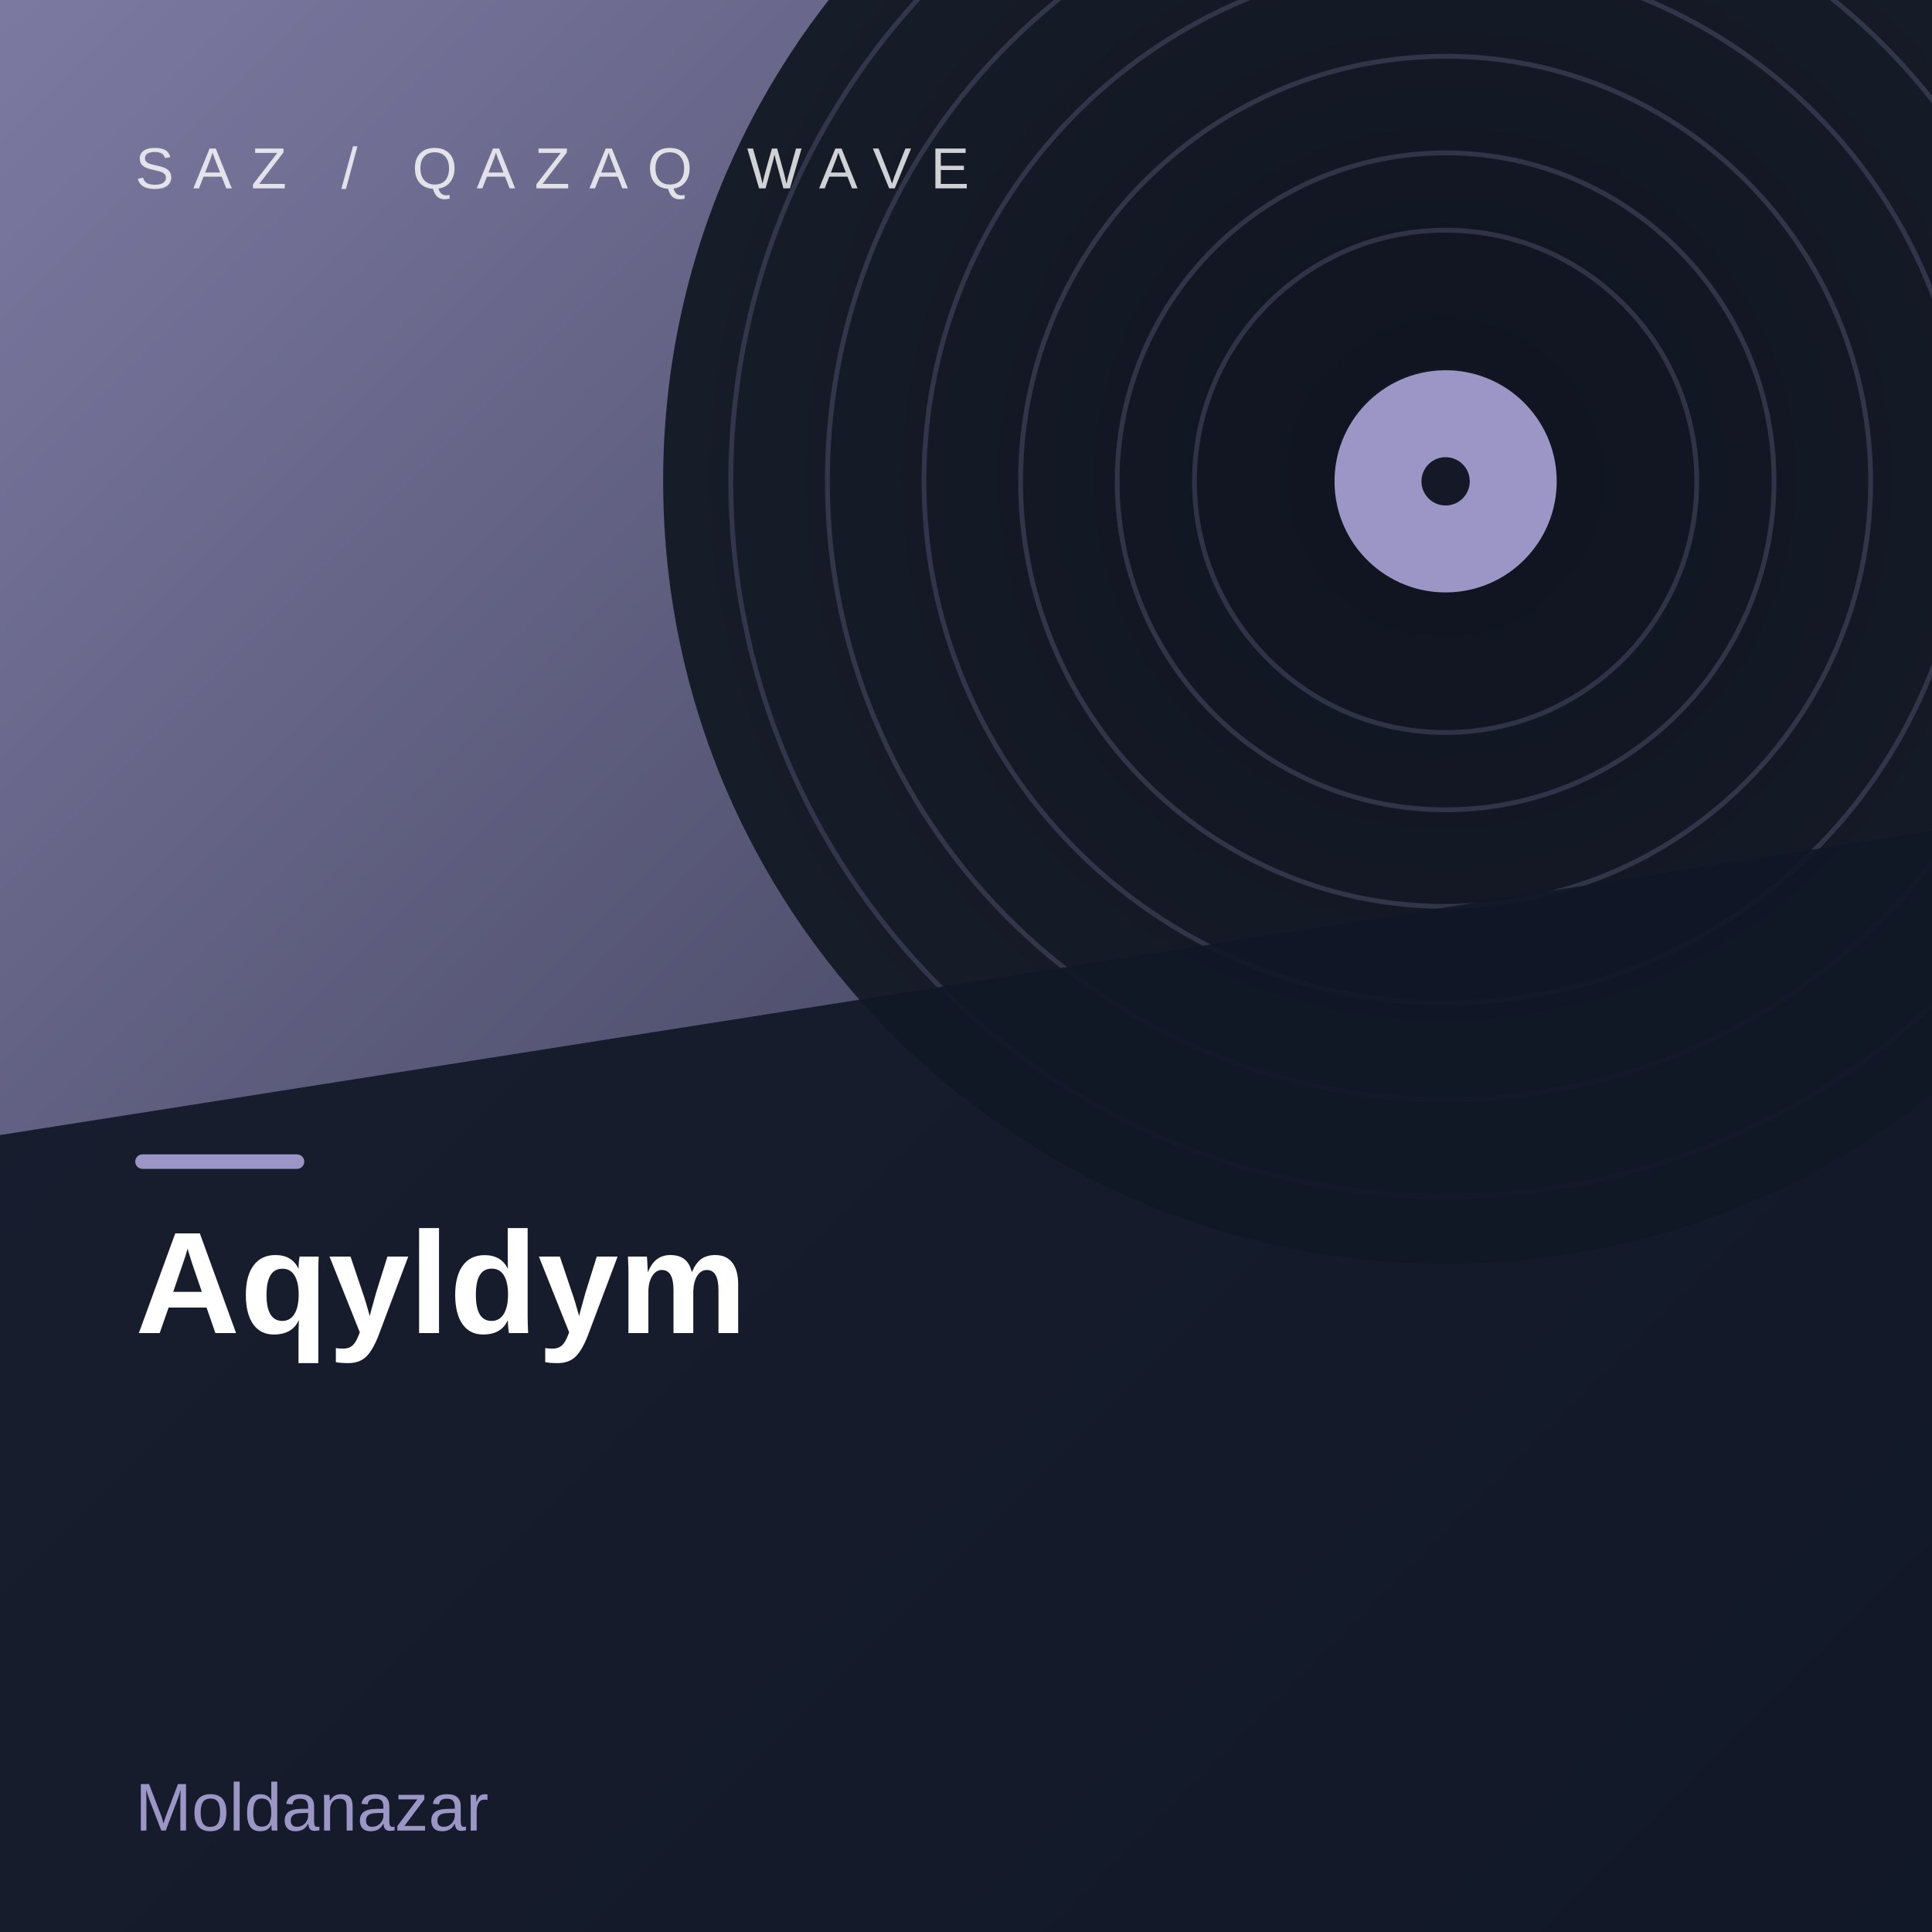
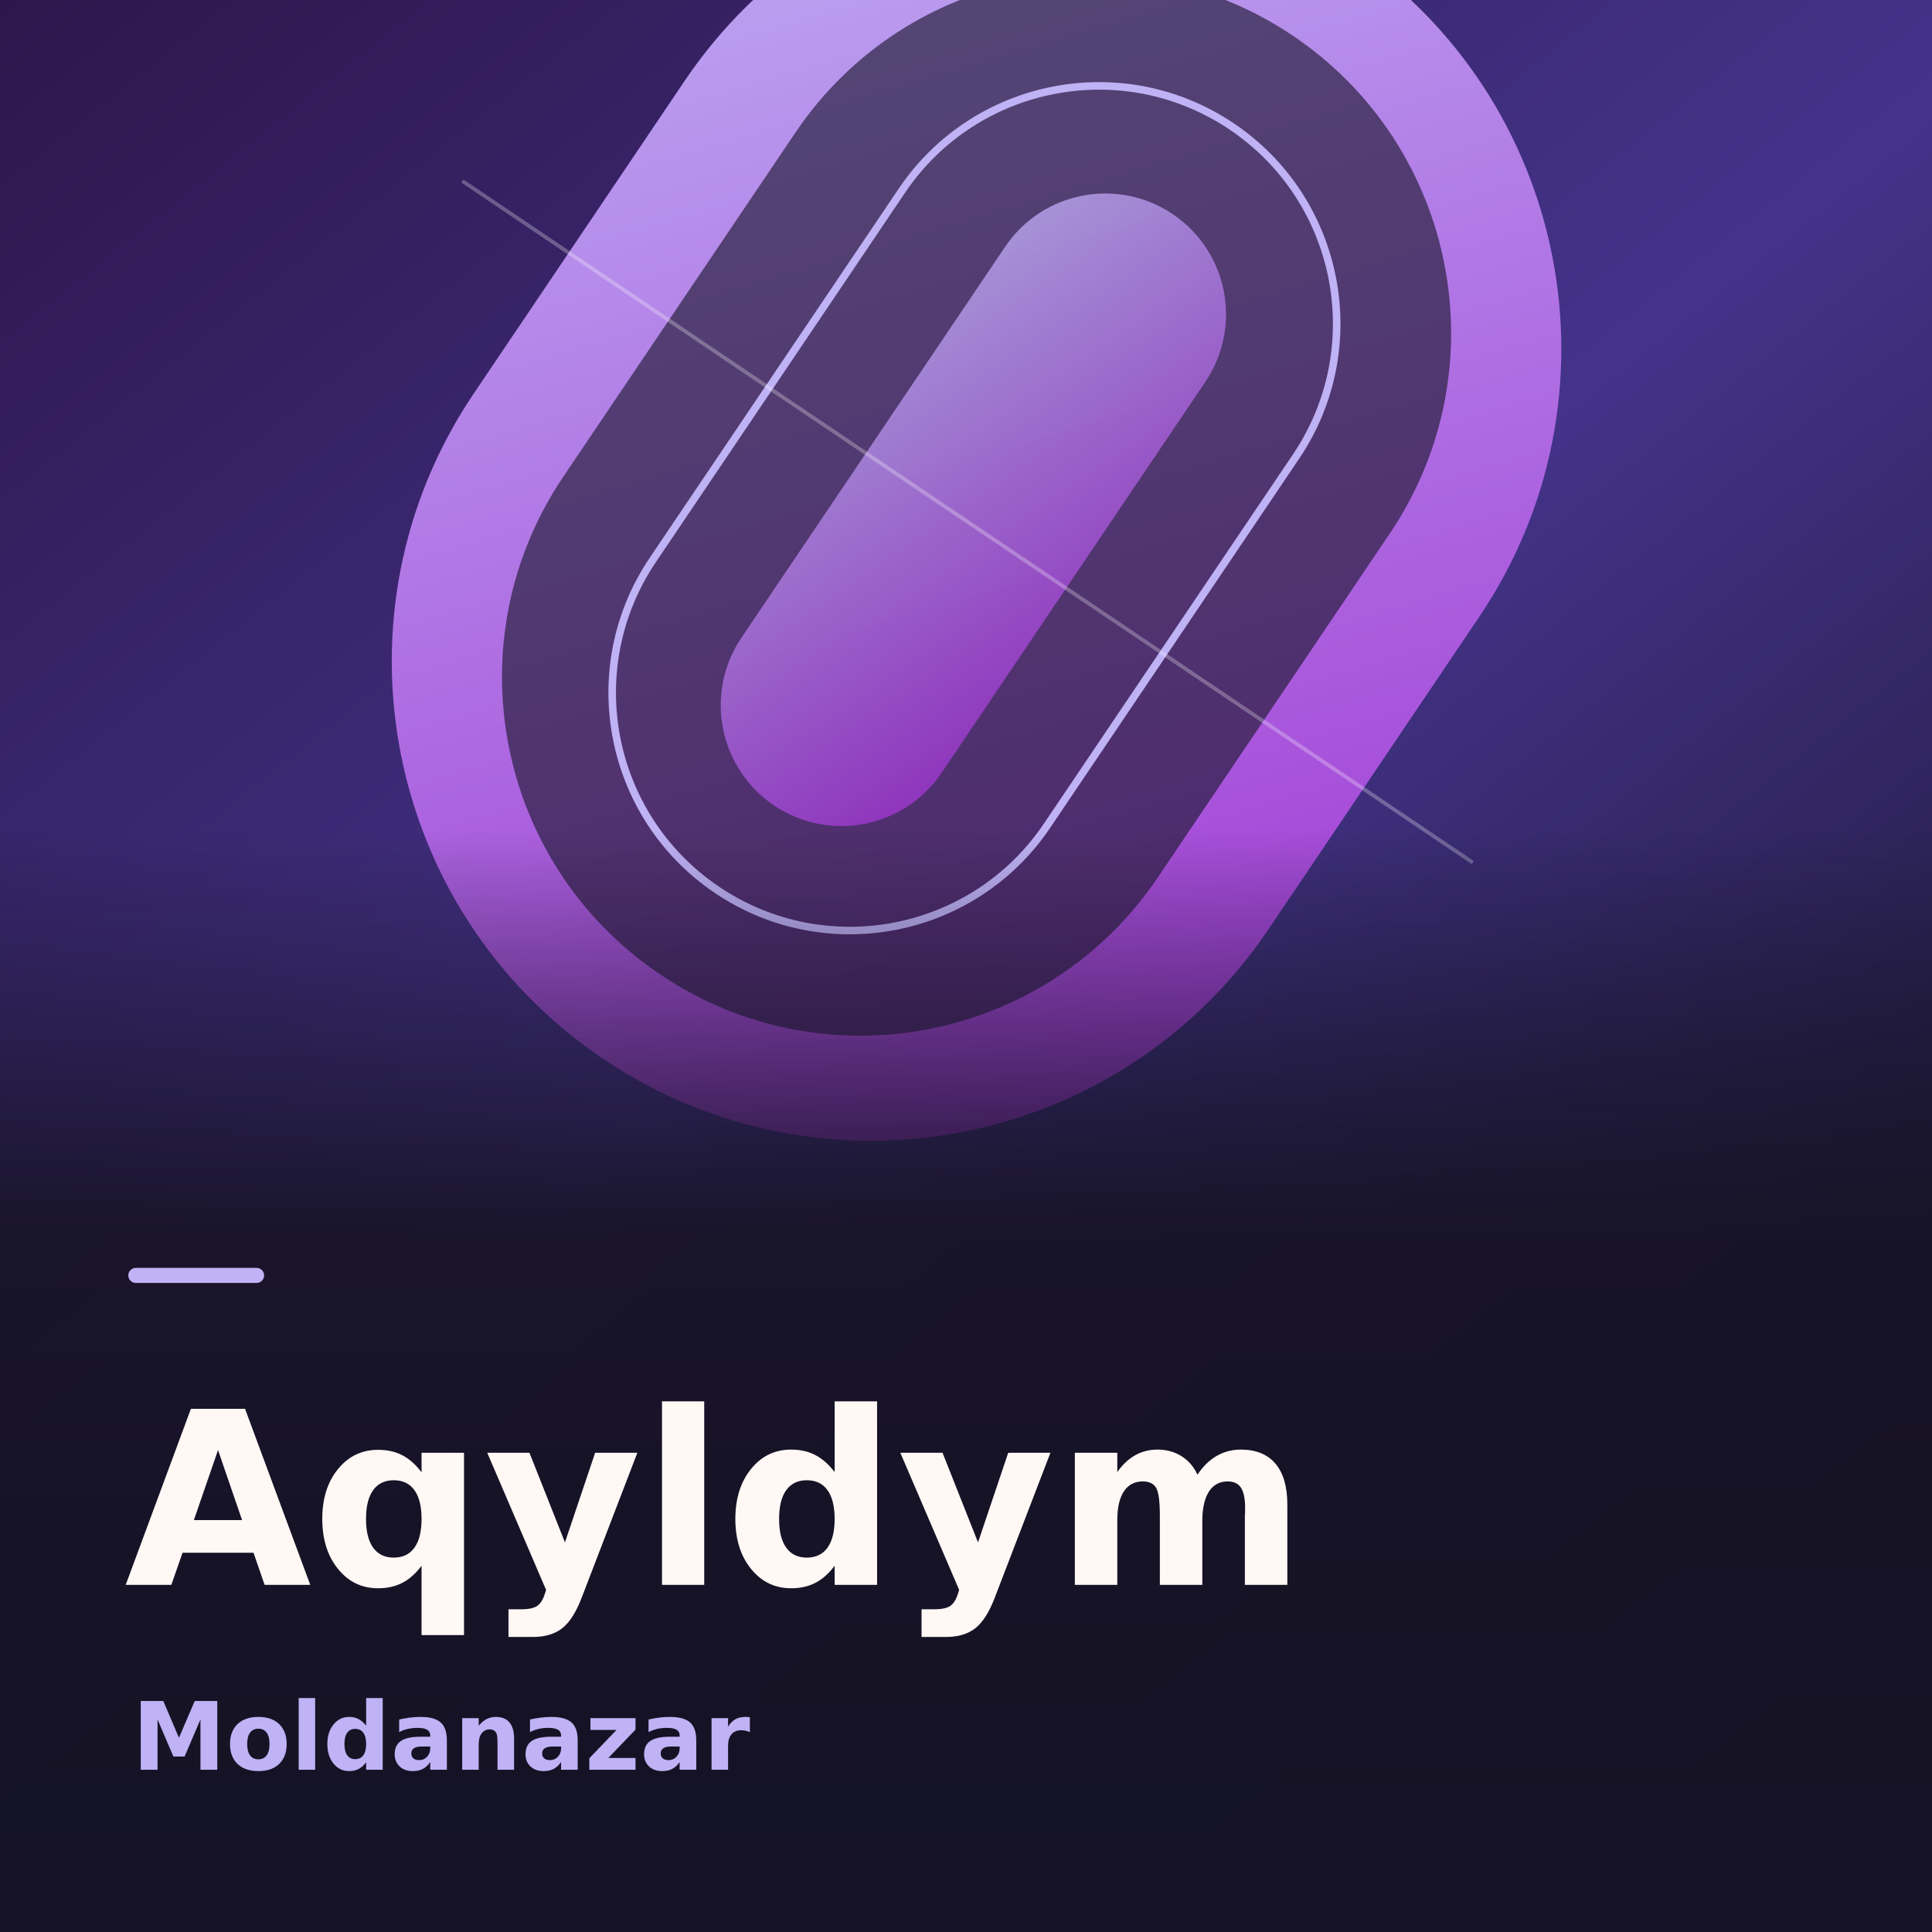
- <svg xmlns="http://www.w3.org/2000/svg" viewBox="0 0 400 400" role="img">
+ <svg xmlns="http://www.w3.org/2000/svg" width="512" height="512" viewBox="0 0 512 512" role="img">
  <defs>
-     <linearGradient id="g" x2="1" y2="1">
-       <stop stop-color="#9b96c5" />
-       <stop offset="1" stop-color="#25283e" />
+     <linearGradient id="base" x2=".8" y2="1">
+       <stop stop-color="hsl(266 55% 19%)" />
+       <stop offset=".52" stop-color="hsl(252 46% 37%)" />
+       <stop offset="1" stop-color="#161427" />
    </linearGradient>
-     <radialGradient id="v">
-       <stop stop-color="#9b96c5" />
-       <stop offset=".14" stop-color="#111522" />
-       <stop offset=".99" stop-color="#171c29" />
-     </radialGradient>
+     <linearGradient id="light" x2=".86" y2="1">
+       <stop stop-color="hsl(252 78% 83%)" />
+       <stop offset="1" stop-color="hsl(281 64% 52%)" />
+     </linearGradient>
+     <linearGradient id="ink" x2="0" y2="1">
+       <stop offset=".43" stop-color="#121224" stop-opacity="0" />
+       <stop offset=".64" stop-color="#171326" stop-opacity=".96" />
+       <stop offset="1" stop-color="#141224" />
+     </linearGradient>
  </defs>
-   <rect width="400" height="400" fill="#121726" />
-   <path d="M0 0H400V400H0Z" fill="url(#g)" opacity=".78" />
-   <g transform="rotate(-1 280 140)">
-     <circle cx="300" cy="100" r="162" fill="url(#v)" />
-     <g fill="none" stroke="#9b96c5" opacity=".22">
-       <circle cx="300" cy="100" r="52" />
-       <circle cx="300" cy="100" r="68" />
-       <circle cx="300" cy="100" r="88" />
-       <circle cx="300" cy="100" r="108" />
-       <circle cx="300" cy="100" r="128" />
-       <circle cx="300" cy="100" r="148" />
-     </g>
-     <circle cx="300" cy="100" r="23" fill="#9b96c5" />
-     <circle cx="300" cy="100" r="5" fill="#141827" />
+   <rect width="512" height="512" fill="url(#base)" />
+   <g transform="rotate(34 256 138)">
+     <rect x="129" y="-44" width="254" height="354" rx="127" fill="url(#light)" />
+     <rect x="161" y="-17" width="190" height="300" rx="95" fill="#201a36" fill-opacity=".66" />
+     <rect x="193" y="12" width="126" height="244" rx="63" fill="none" stroke="hsl(252 78% 83%)" stroke-width="2" />
+     <rect x="224" y="40" width="64" height="189" rx="32" fill="url(#light)" opacity=".78" />
+     <path d="M95 138h323" stroke="#fff" opacity=".27" />
  </g>
-   <path d="M0 235L400 172V400H0Z" fill="#101625" opacity=".9" />
-   <text x="28" y="39" fill="#fff" opacity=".8" font-family="Arial,sans-serif" font-size="12" letter-spacing="4">SAZ / QAZAQ WAVE</text>
-   <rect x="28" y="239" width="35" height="3" rx="1.5" fill="#9b96c5" />
-   <g fill="#fff" font-family="Segoe UI,Arial,sans-serif" font-weight="700" font-size="30">
-     <text x="28" y="276">Aqyldym</text>
+   <rect width="512" height="512" fill="url(#ink)" />
+   <rect x="34" y="336" width="36" height="4" rx="2" fill="hsl(252 78% 83%)" />
+   <g fill="#fff8f5" font-family="Segoe UI, DejaVu Sans, Arial, sans-serif" font-size="64" font-weight="700">
+     <text x="33" y="420">Aqyldym</text>
  </g>
-   <text x="28" y="379" fill="#9b96c5" font-family="Segoe UI,Arial,sans-serif" font-size="14">Moldanazar</text>
+   <text x="35" y="469" fill="hsl(252 78% 83%)" font-family="Segoe UI, DejaVu Sans, Arial, sans-serif" font-size="25" font-weight="600">Moldanazar</text>
</svg>
